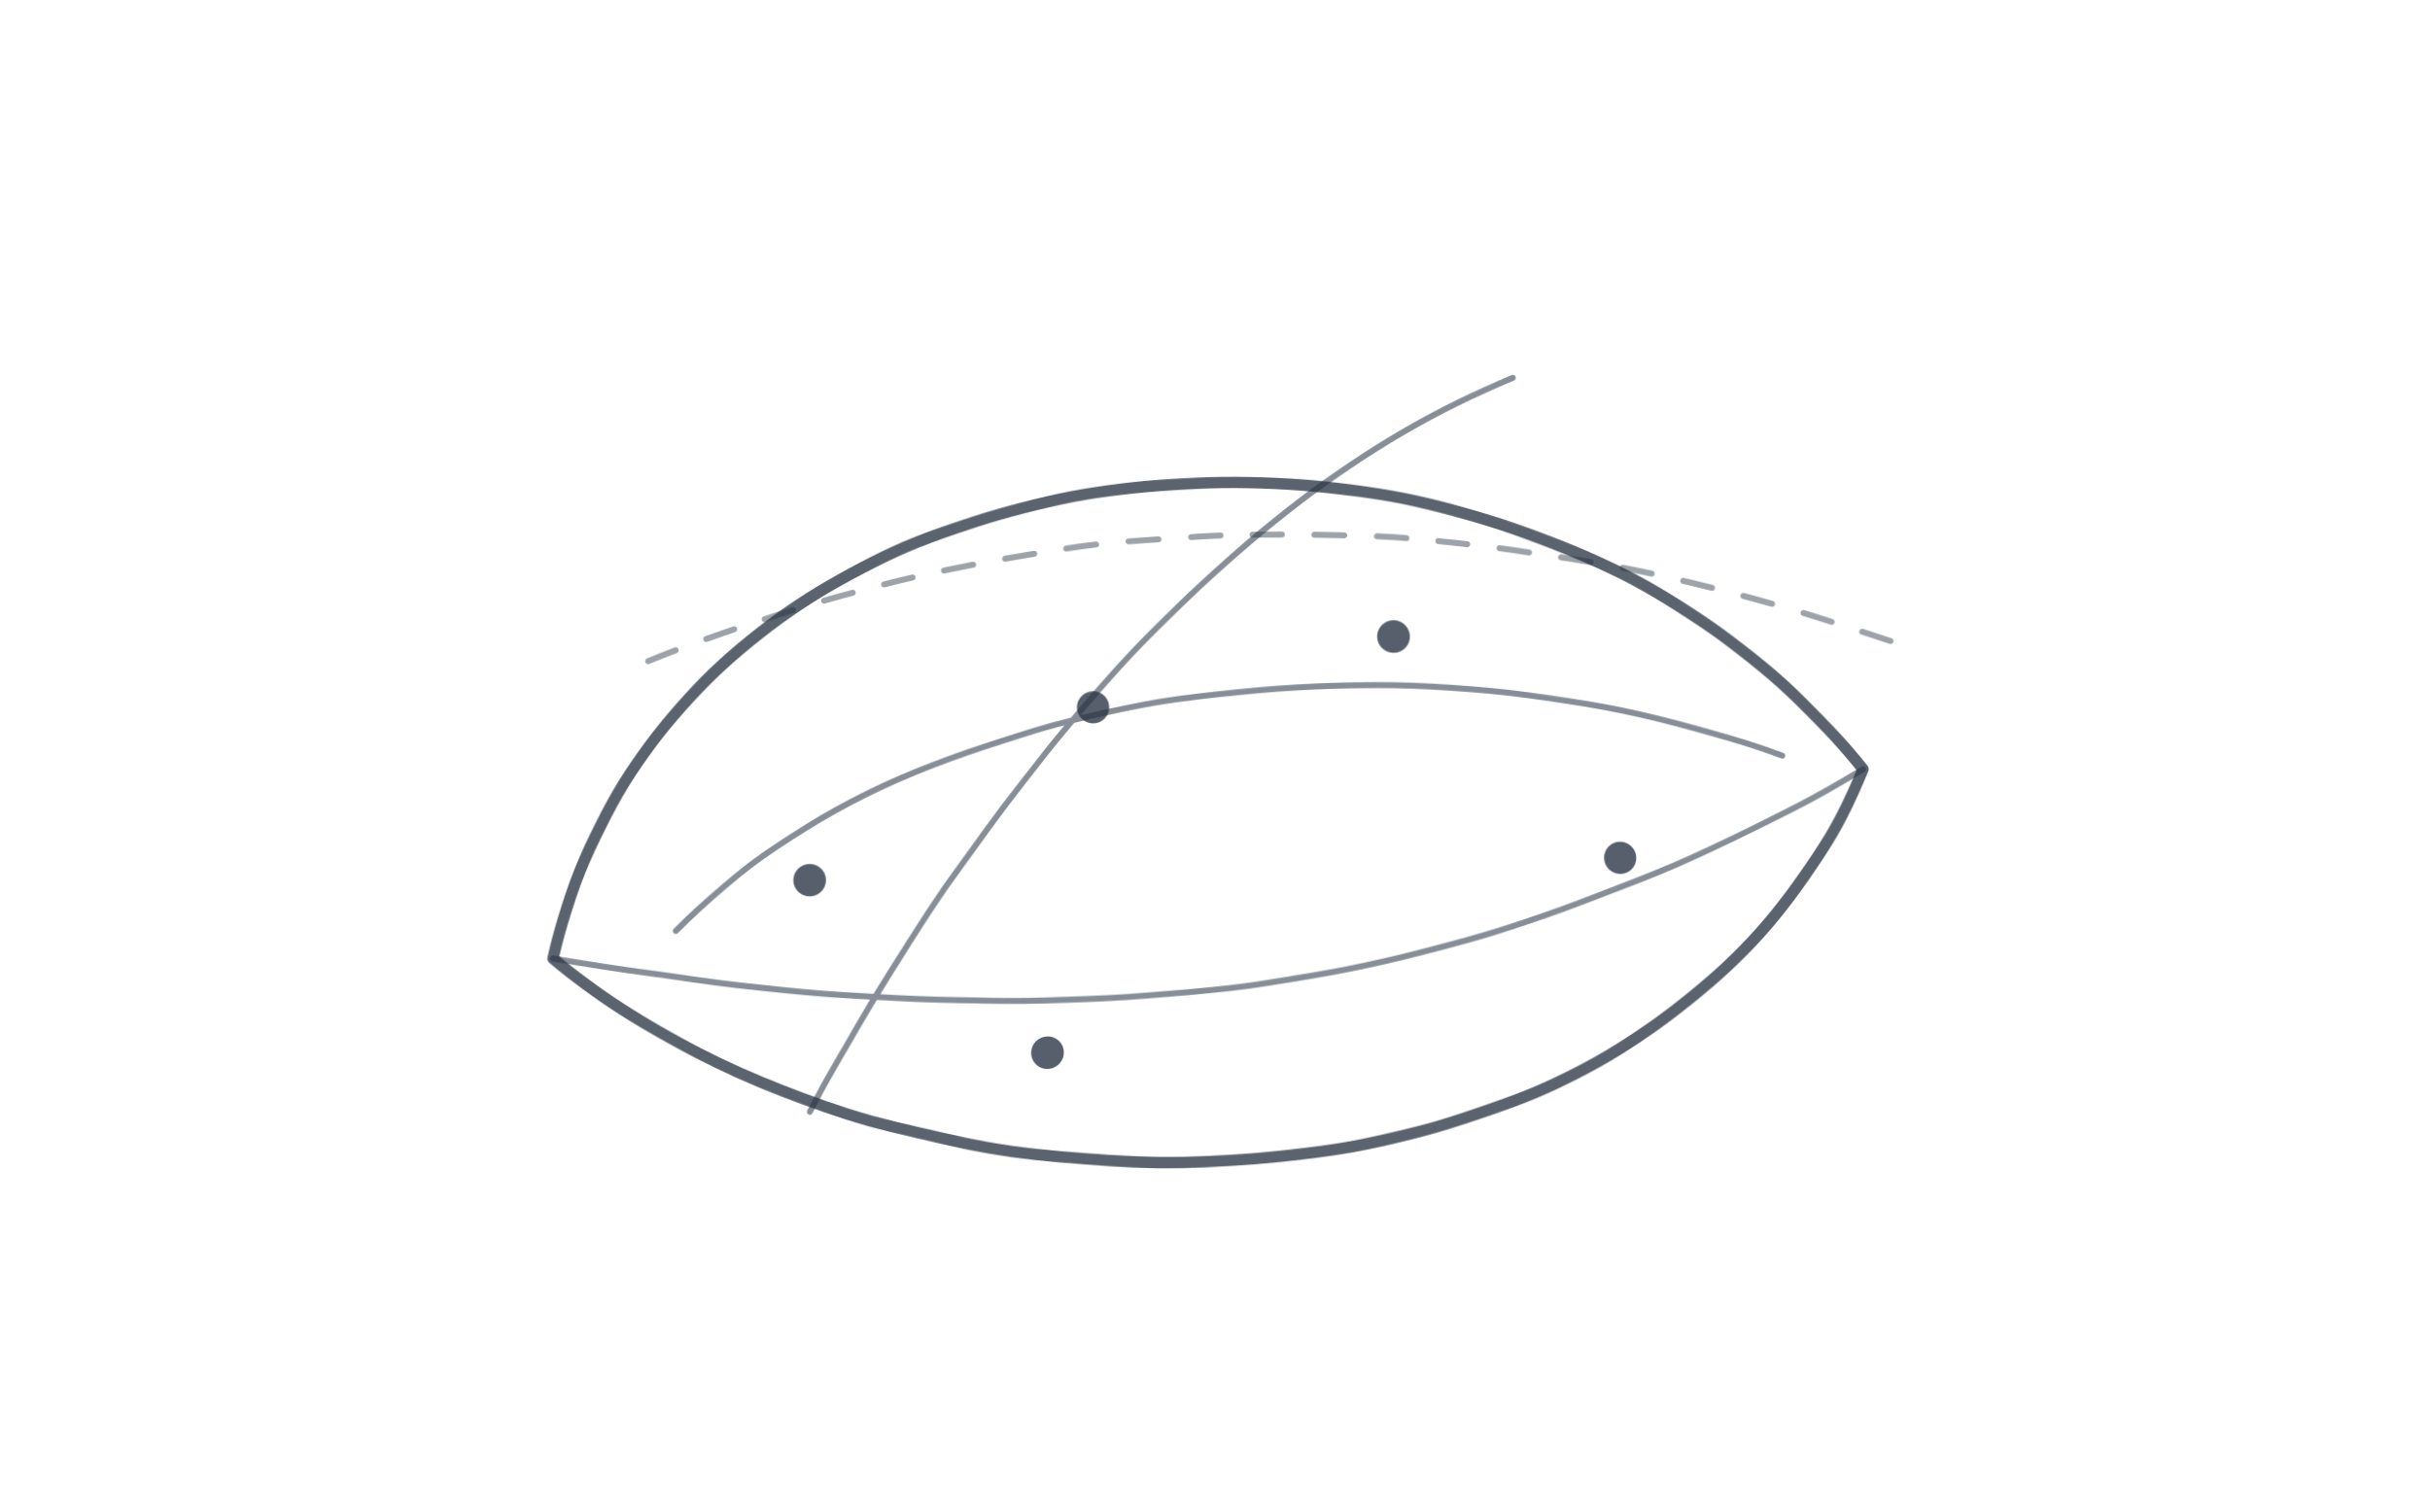
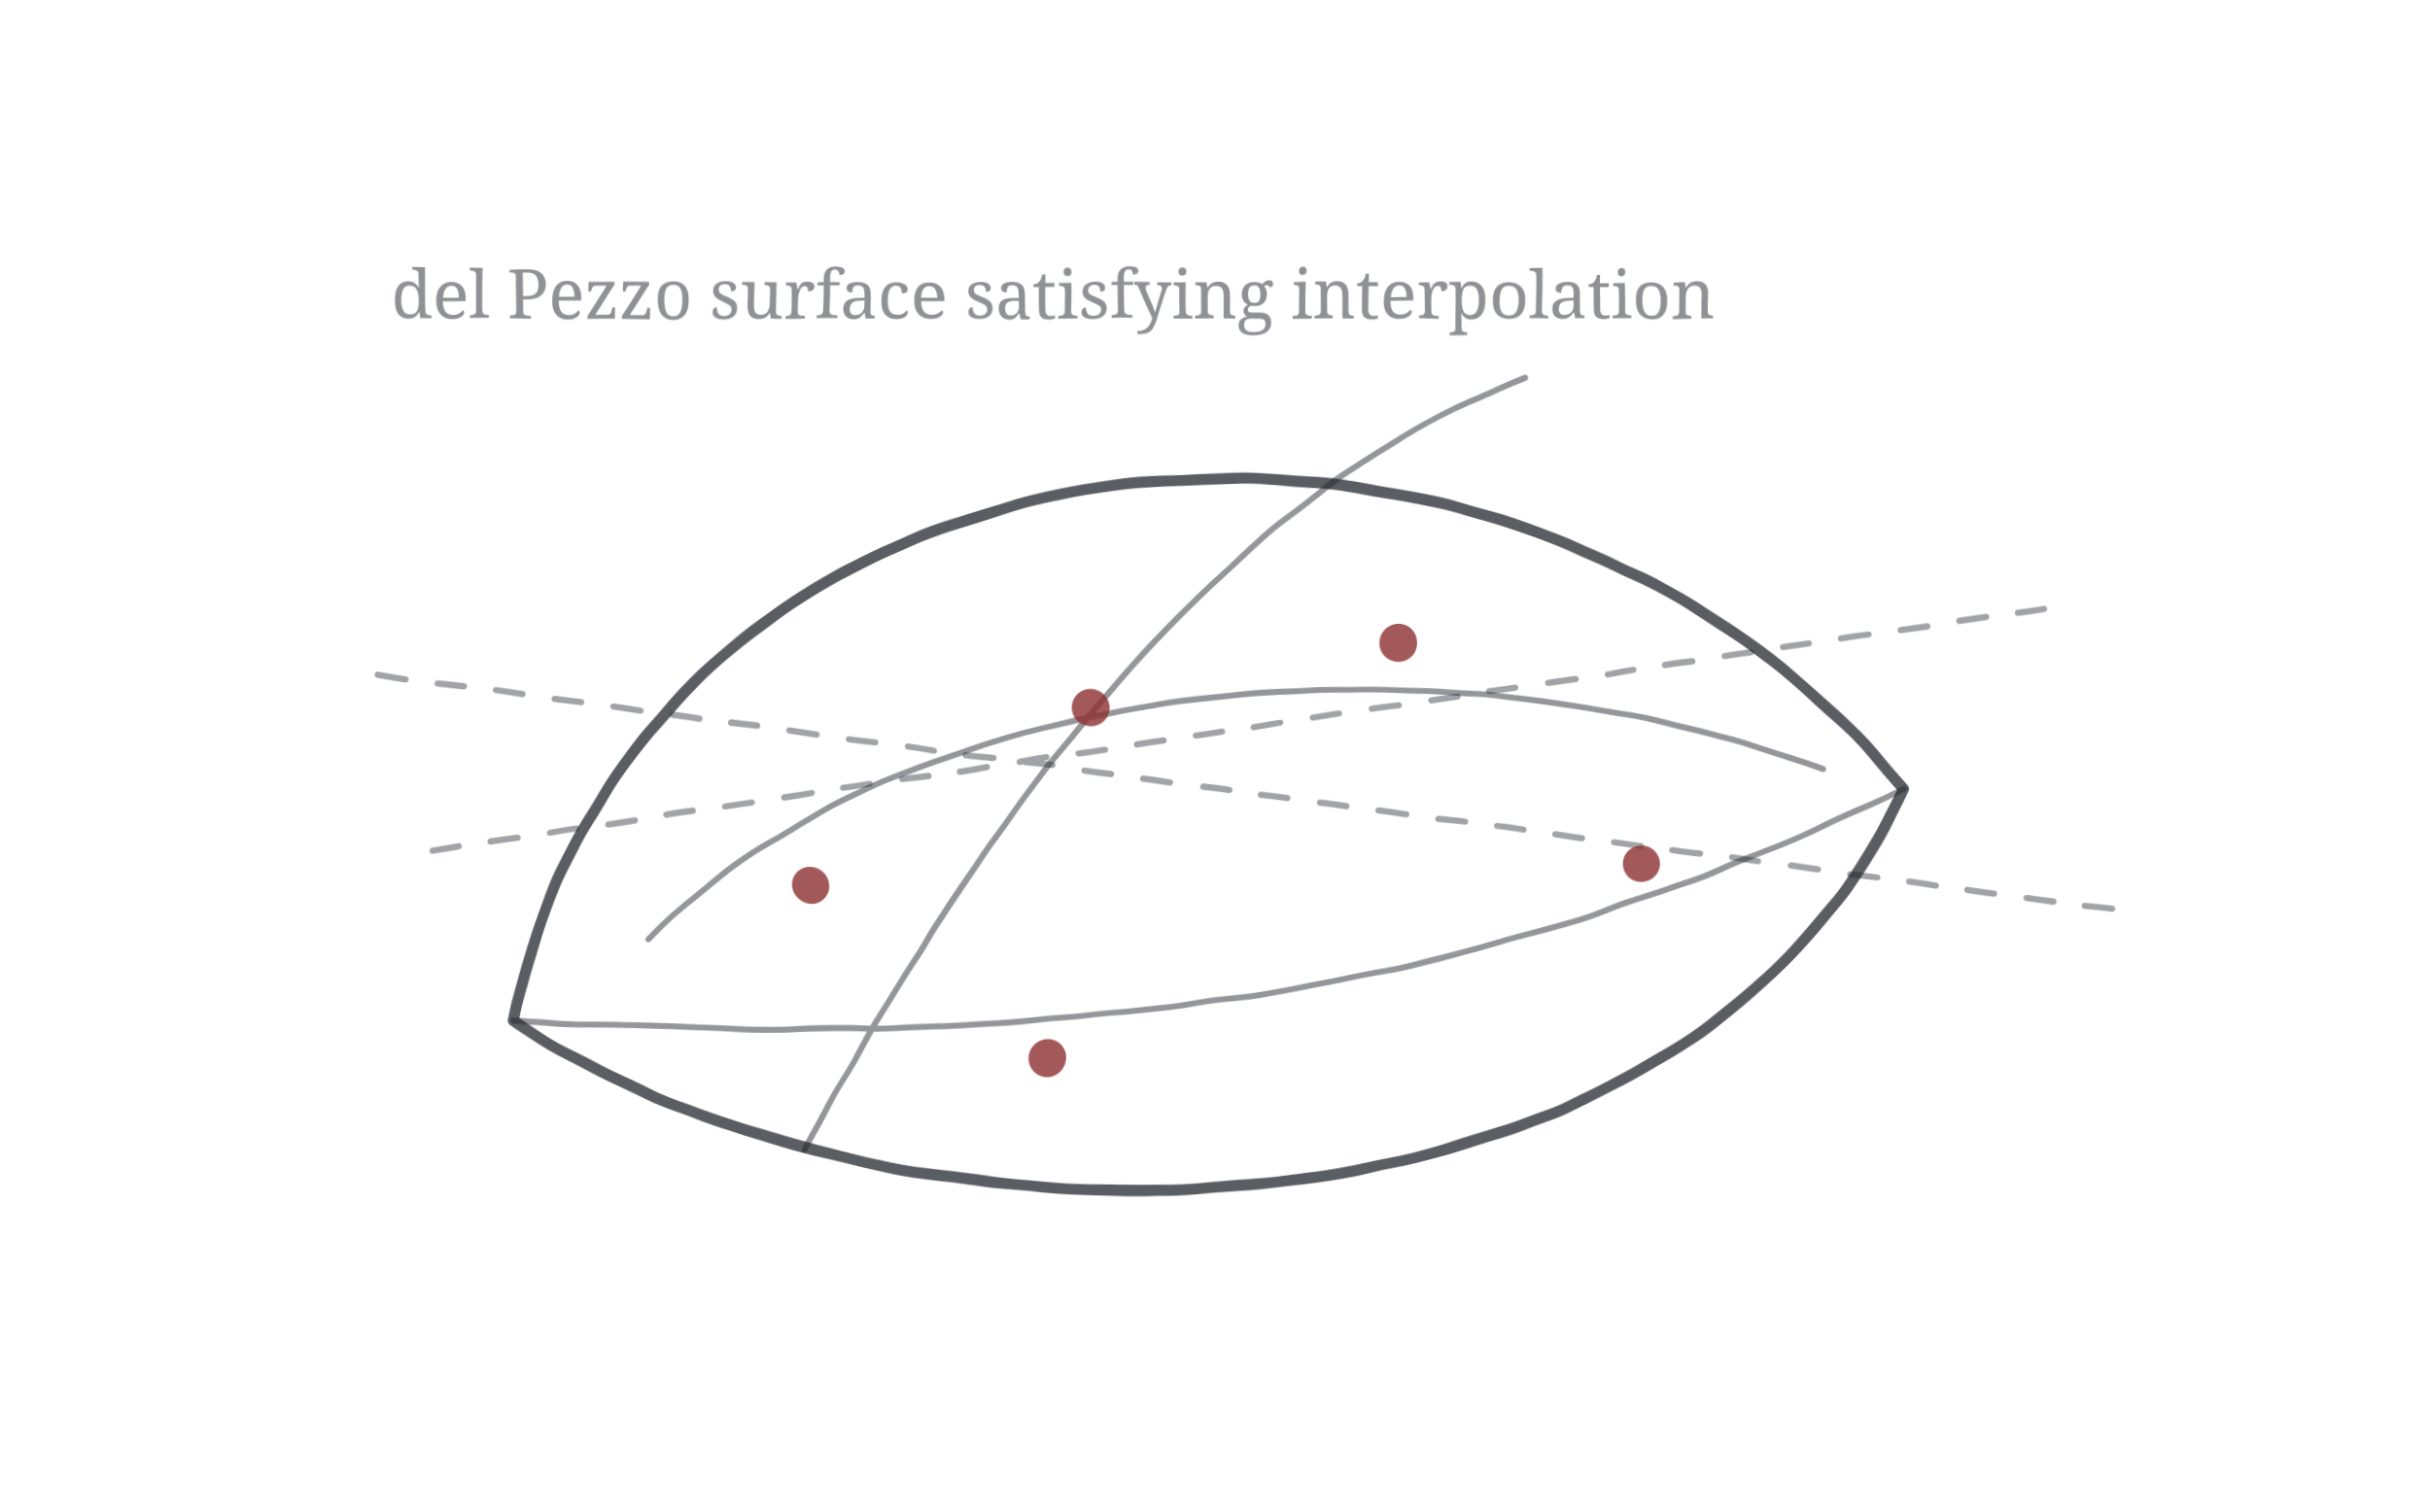
<svg xmlns="http://www.w3.org/2000/svg" viewBox="0 0 900 560" role="img" aria-hidden="true">
  <defs>
-     <filter id="pencil" x="-8%" y="-8%" width="116%" height="116%">
-       <feTurbulence type="fractalNoise" baseFrequency="0.018" numOctaves="2" seed="8" result="noise" />
-       <feDisplacementMap in="SourceGraphic" in2="noise" scale="1.15" xChannelSelector="R" yChannelSelector="G" />
+     <filter id="rough" x="-10%" y="-10%" width="120%" height="120%">
+       <feTurbulence type="fractalNoise" baseFrequency="0.035" numOctaves="2" seed="17" result="noise" />
+       <feDisplacementMap in="SourceGraphic" in2="noise" scale="1.35" xChannelSelector="R" yChannelSelector="G" />
    </filter>
    <style>
-     .line{fill:none;stroke:#263241;stroke-width:4.2;stroke-linecap:round;stroke-linejoin:round;filter:url(#pencil);opacity:.76}
-     .thin{fill:none;stroke:#263241;stroke-width:2.2;stroke-linecap:round;stroke-linejoin:round;filter:url(#pencil);opacity:.55}
-     .dash{fill:none;stroke:#263241;stroke-width:2.2;stroke-linecap:round;stroke-linejoin:round;stroke-dasharray:11 12;filter:url(#pencil);opacity:.45}
-     .mark{fill:#263241;opacity:.78;filter:url(#pencil)}
-     .accent{fill:#8b2f2f;opacity:.8;filter:url(#pencil)}
+     .p{fill:none;stroke:#20242b;stroke-width:4.1;stroke-linecap:round;stroke-linejoin:round;filter:url(#rough);opacity:.74}
+     .q{fill:none;stroke:#20242b;stroke-width:2.2;stroke-linecap:round;stroke-linejoin:round;filter:url(#rough);opacity:.48}
+     .r{fill:none;stroke:#20242b;stroke-width:1.45;stroke-linecap:round;stroke-linejoin:round;filter:url(#rough);opacity:.30}
+     .d{fill:none;stroke:#20242b;stroke-width:2.3;stroke-linecap:round;stroke-linejoin:round;stroke-dasharray:10 12;filter:url(#rough);opacity:.42}
+     .m{fill:#20242b;filter:url(#rough);opacity:.72}
+     .a{fill:#8c2f2f;stroke:#8c2f2f;stroke-width:1.8;filter:url(#rough);opacity:.8}
+     .wash{fill:#20242b;opacity:.045;filter:url(#rough)}
+     .txt{font-family:EB Garamond, Georgia, serif;font-size:35px;fill:#20242b;opacity:.55;filter:url(#rough)}
+     .small{font-family:EB Garamond, Georgia, serif;font-size:25px;fill:#20242b;opacity:.50;filter:url(#rough)}
  </style>
  </defs>
-   <path class="line" d="M205 355 C250 150,560 120,690 285 C612 470,330 462,205 355 Z" />
-   <path class="thin" d="M250 345 C340 252,525 230,660 280 M300 412 C360 300,450 185,560 140 M205 355 C395 388,540 372,690 285" />
-   <circle class="mark" cx="300" cy="326" r="6" />
-   <circle class="mark" cx="405" cy="262" r="6" />
-   <circle class="mark" cx="516" cy="236" r="6" />
-   <circle class="mark" cx="600" cy="318" r="6" />
-   <circle class="mark" cx="388" cy="390" r="6" />
-   <path class="dash" d="M240 245 C390 185,540 182,702 238" />
+   <path class="p" d="M190 378 C240 142 560 115 705 292 C625 470 335 475 190 378 Z" />
+   <path class="q" d="M240 348 C335 252 525 230 675 285 M298 426 C365 300 454 182 565 140 M190 378 C390 390 548 370 705 292" />
+   <path class="d" d="M140 250 L790 338 M160 315 L760 225" />
+   <circle class="a" cx="300" cy="328" r="6" />
+   <circle class="a" cx="404" cy="262" r="6" />
+   <circle class="a" cx="518" cy="238" r="6" />
+   <circle class="a" cx="608" cy="320" r="6" />
+   <circle class="a" cx="388" cy="392" r="6" />
+   <text class="small" x="145" y="118">del Pezzo surface satisfying interpolation</text>
</svg>
